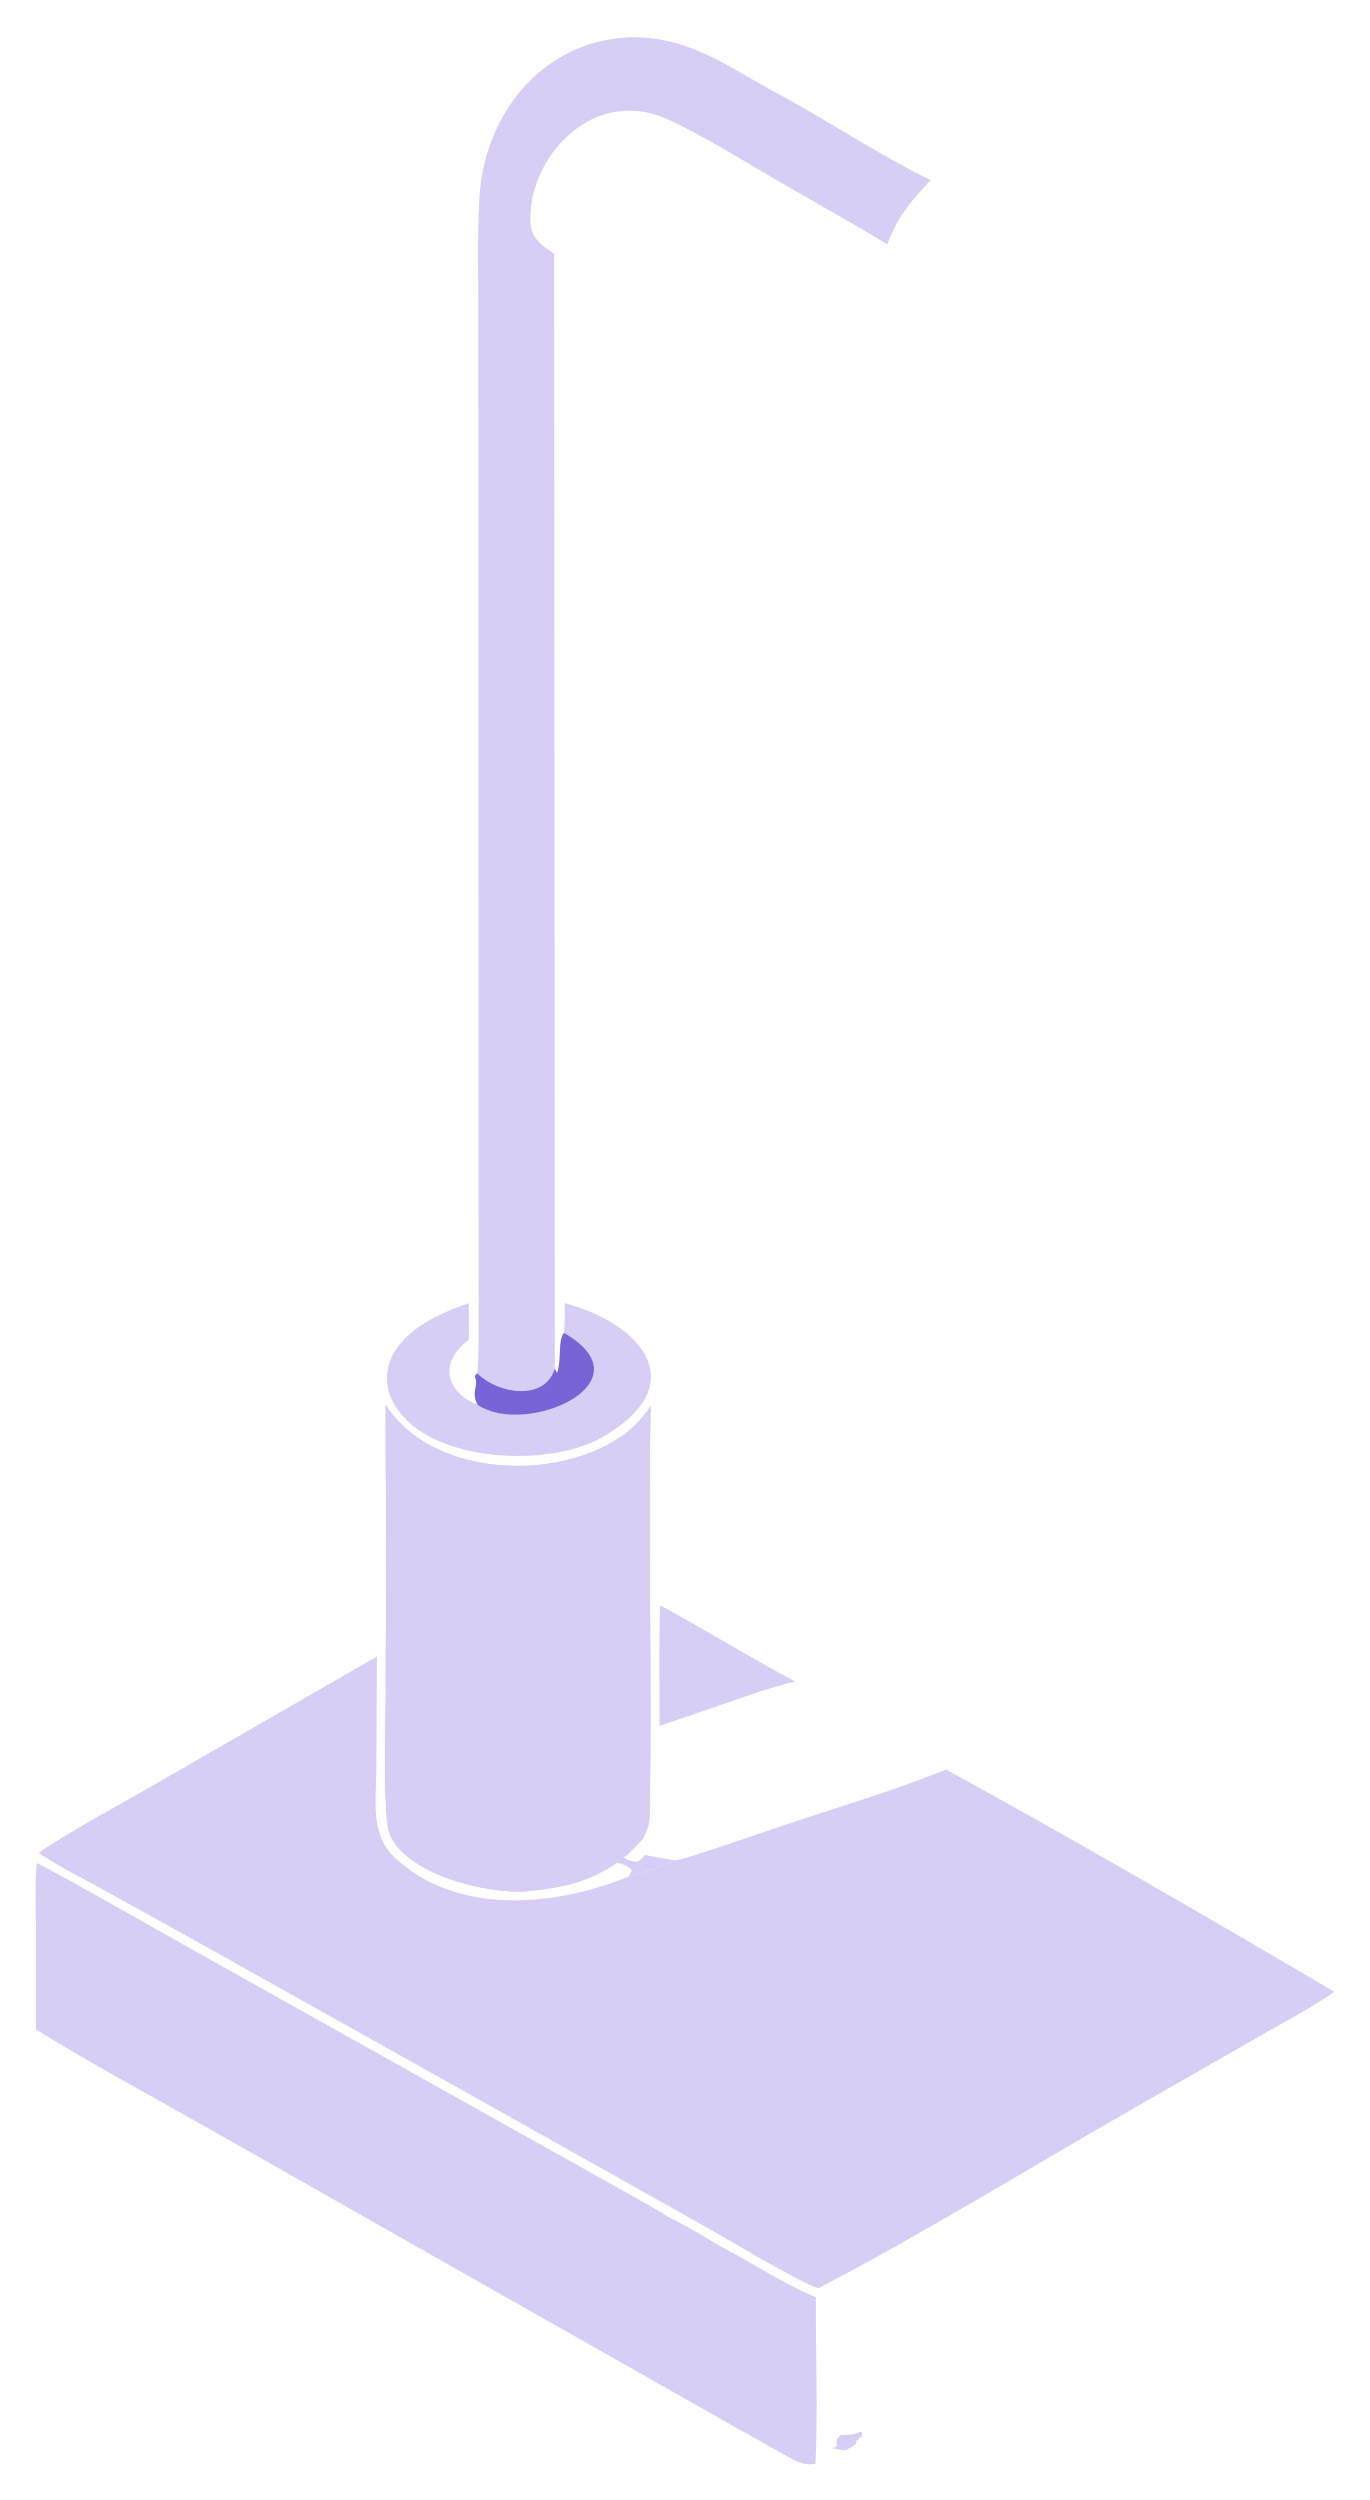
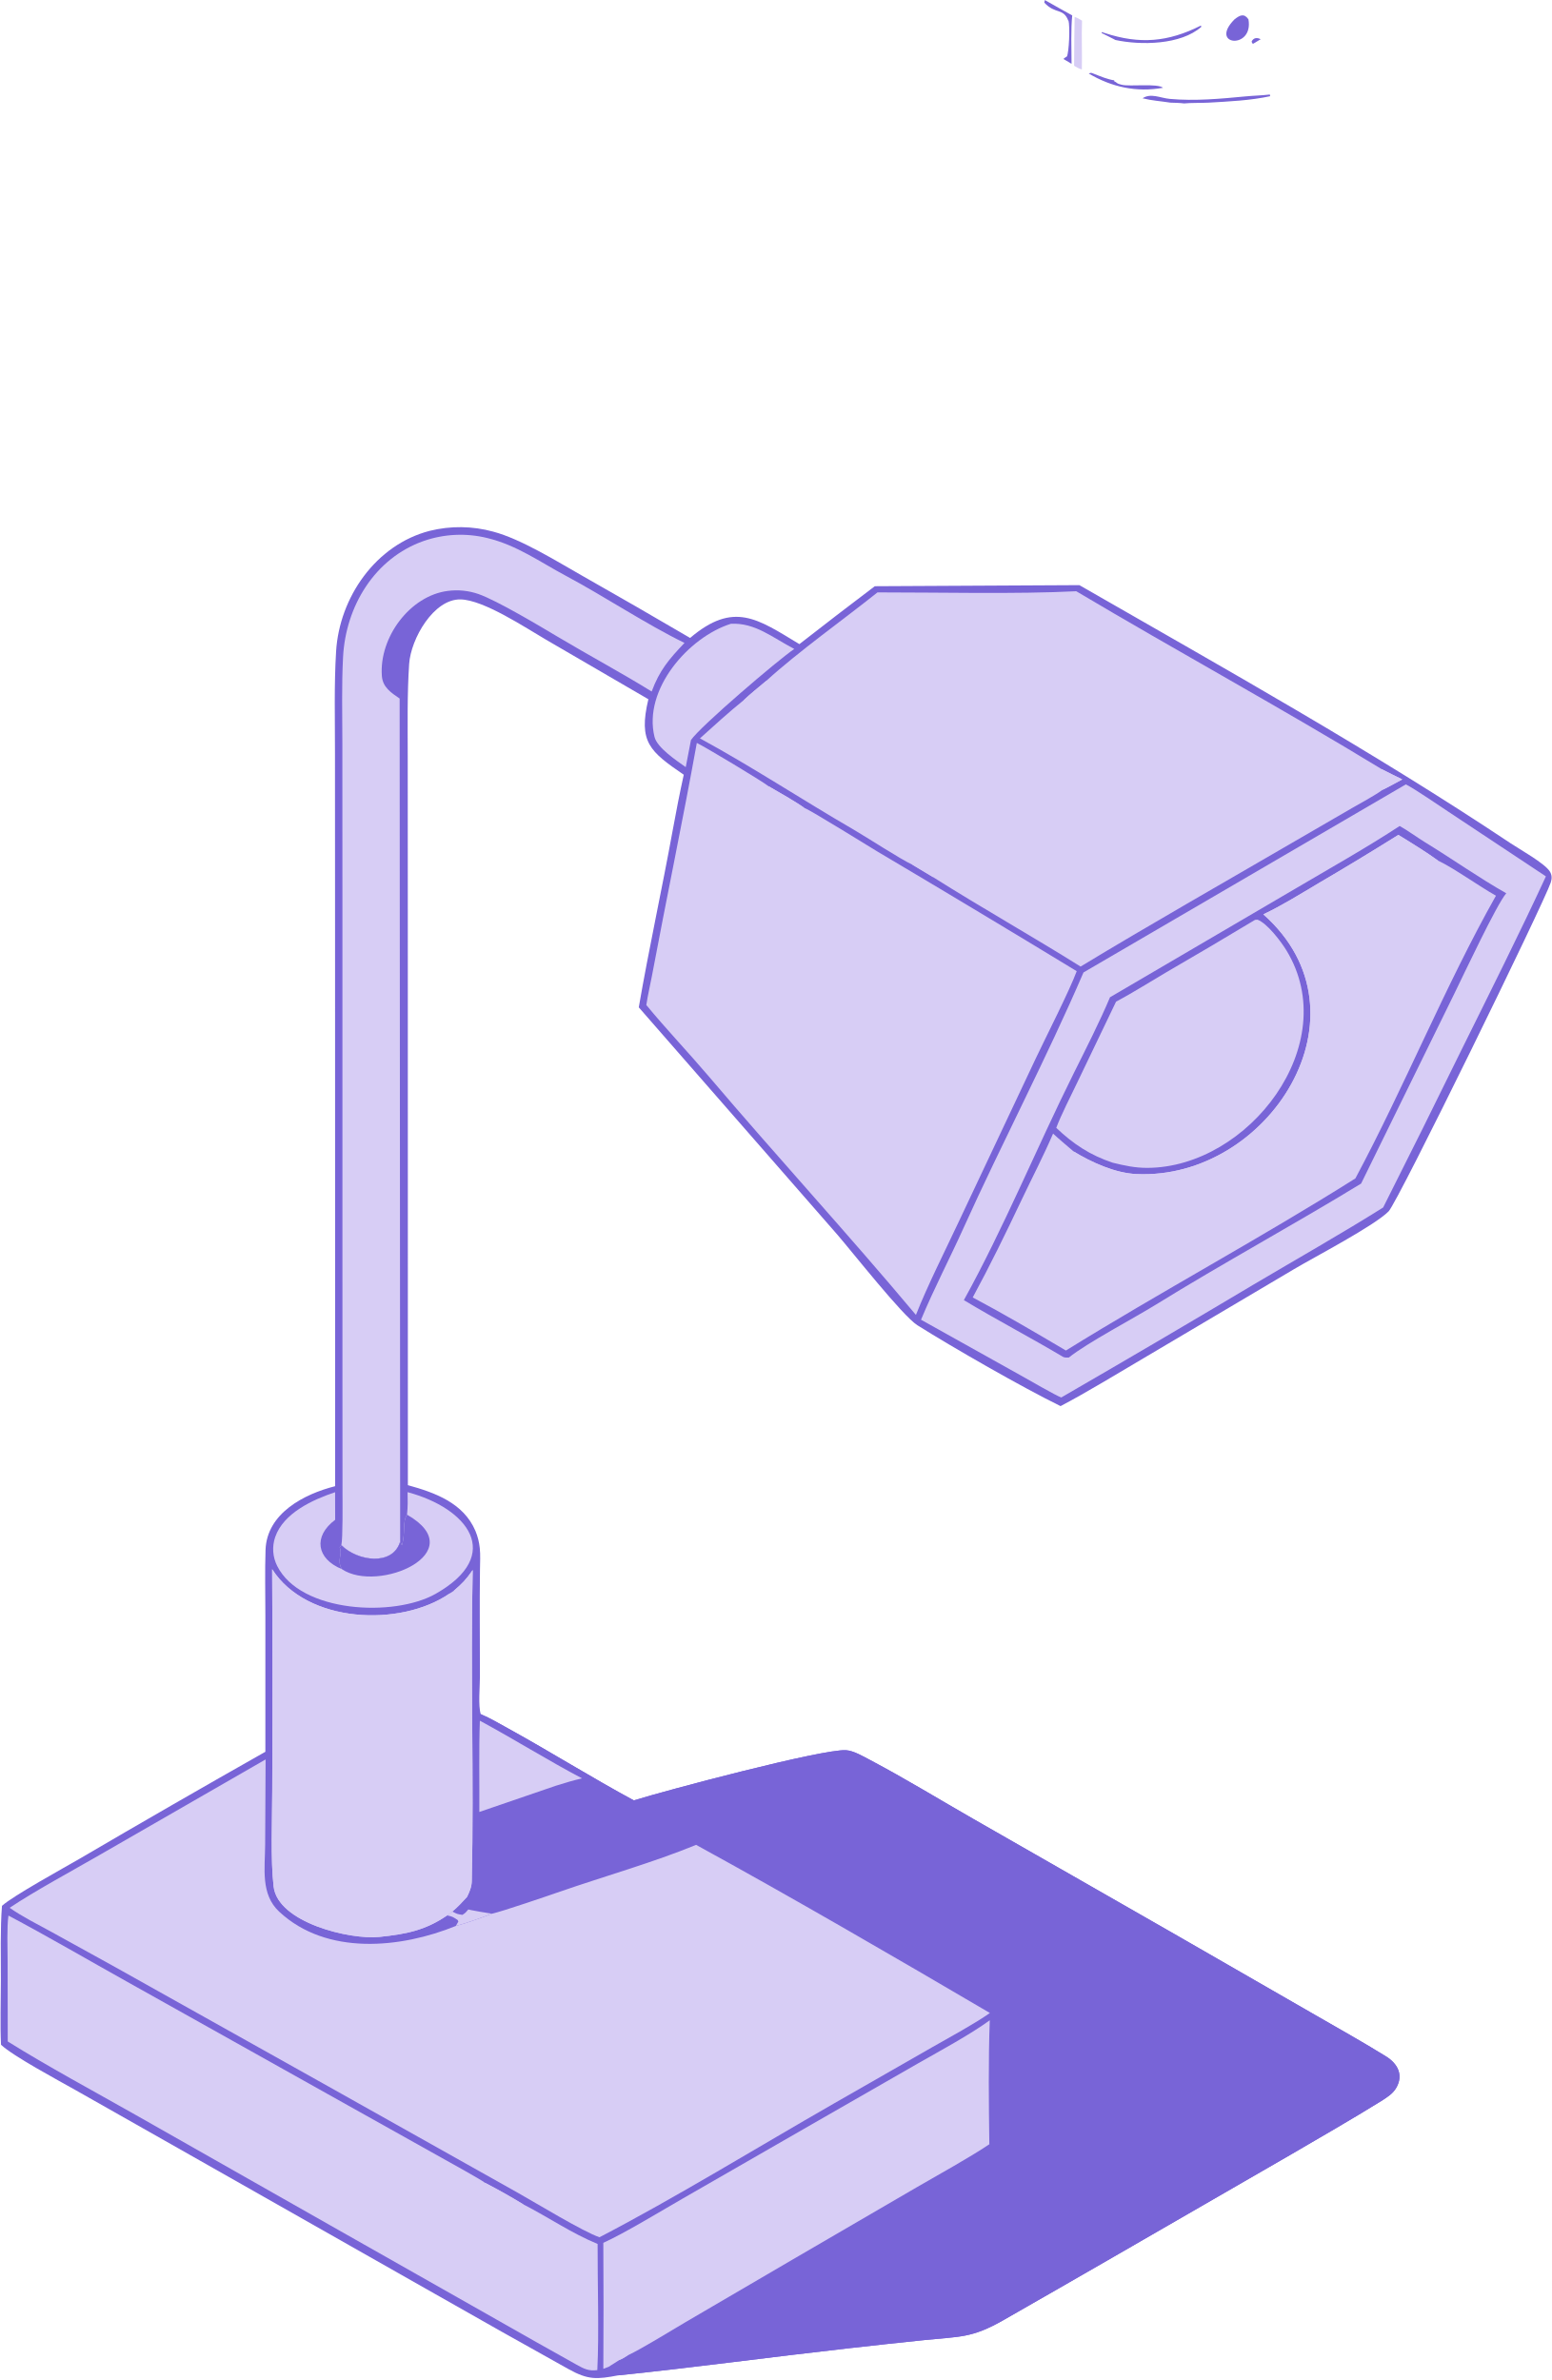
- <svg xmlns="http://www.w3.org/2000/svg" viewBox="0 0 631.6 1153.3" width="631.6" height="1153.3" fill="none">
-   <g transform="translate(-1850.0, -8490.4)">
+ <svg xmlns="http://www.w3.org/2000/svg" viewBox="0 0 946.5 1451.7" width="946.5" height="1451.7" fill="none">
+   <g transform="translate(-1861.9, -8181.4)">
+     <path d="M2558.7 8241.35C2563.79 8237.98 2569.46 8241.19 2575.37 8241.73C2590.78 8243.12 2606.29 8241.64 2621.64 8240.19C2626.57 8239.72 2631.41 8239.64 2636.34 8239.05L2636.52 8240.08C2624.55 8242.7 2611.36 8243.28 2599.16 8244C2595.06 8244.24 2587.56 8244.07 2584.04 8244.49C2581.43 8244.13 2578.3 8244.1 2575.62 8244C2569.67 8243.06 2564.62 8242.82 2558.7 8241.35Z" fill="#7864D7" />
+     <path d="M2533.93 8200.96L2535.62 8201.53C2557.08 8208.59 2574.33 8207.04 2594.28 8196.99L2594.55 8197.77C2582.04 8208.84 2557.55 8209.12 2542.08 8205.78C2542.43 8205.86 2533.67 8201.48 2533.75 8201.58L2533.93 8200.96Z" fill="#7864D7" />
+     <path d="M2525.91 8226.27C2527.37 8225.61 2527.21 8225.72 2529.16 8226.46C2533.17 8228.01 2537.25 8229.78 2541.55 8230.43L2541.24 8230.81C2543.71 8232.02 2542.3 8232.22 2546.06 8233.11C2551.1 8234.31 2567.78 8232.11 2571.19 8234.94C2554.97 8237.85 2539.93 8234.54 2525.91 8226.27Z" fill="#7864D7" />
+     <path d="M2626.17 8208.08L2625.52 8207.74L2625.24 8206.62C2626.54 8204.28 2628.63 8204.23 2630.75 8205.32L2626.17 8208.08Z" fill="#7864D7" />
+     <path d="M2614.74 8193.24C2617.98 8190.68 2620.59 8189.3 2623.28 8193.18C2626.61 8211.81 2598.84 8209.36 2614.74 8193.24Z" fill="#7864D7" />
+     <path d="M2499.13 8181.44C2504.64 8184.5 2510.31 8187.86 2515.82 8190.81C2514.95 8198.53 2515.35 8212.09 2515.4 8220.32L2510.43 8217.36C2511.16 8216.68 2511.75 8216.36 2512.58 8215.83C2513.81 8213.42 2514.61 8197.82 2513.47 8193.53L2513.51 8194.28C2510.5 8185.96 2505.53 8190.37 2498.77 8182.98L2499.13 8181.44Z" fill="#7864D7" />
+     <path d="M2517.27 8191.69C2519.17 8192.37 2520.1 8192.99 2521.79 8194.01C2521.41 8203.91 2521.93 8213.88 2521.67 8223.77C2519.55 8223.11 2518.82 8222.6 2516.96 8221.51C2517 8211.56 2517.1 8201.63 2517.27 8191.69Z" fill="#D7CDF5" />
+     <path d="M2066.29 9087.91L2066.24 8753.08L2066.19 8640.82C2066.19 8620.31 2065.62 8599.18 2066.87 8578.76C2068.89 8545.68 2091.11 8513.68 2123.93 8505.2C2136.69 8502.03 2150.05 8502.2 2162.73 8505.69C2179.8 8510.26 2201.17 8523.61 2216.91 8532.54C2238.96 8545.04 2260.92 8557.7 2282.78 8570.52C2309.44 8547.86 2324 8558.97 2349.42 8574.29C2364.65 8562.4 2379.98 8550.62 2395.4 8538.97L2520.17 8538.31C2608.75 8589.21 2698.22 8639.12 2783.24 8695.81C2788.69 8699.45 2803.77 8707.85 2807.02 8712.86C2808.42 8715.02 2808.44 8717.29 2807.65 8719.69C2803.61 8732 2714.44 8914.51 2708.76 8920.28C2700.12 8929.06 2663.64 8948.07 2651.04 8955.56L2559.75 9009.6C2543.5 9019.14 2525.23 9030.37 2508.71 9039.07C2485.74 9027.87 2442.77 9003.21 2421.39 8989.75C2412.32 8984.04 2381.41 8944.65 2372.37 8934.26L2251.47 8795.84C2257.68 8759.82 2265.61 8723.86 2272.15 8687.87C2274.2 8676.61 2276.44 8665.11 2278.9 8653.95C2258.23 8639.76 2251.06 8634.1 2257.32 8607.91L2194.83 8571.54C2182.52 8564.37 2156.91 8547.3 2142.78 8547.02C2126.37 8546.69 2112.47 8571.01 2111.43 8586.37C2110.19 8604.64 2110.55 8623.63 2110.56 8642.41L2110.61 8745.26L2110.65 9087.29C2127.1 9091.82 2144.58 9098.09 2151.85 9115.2C2153.24 9118.53 2154.13 9122.05 2154.5 9125.64C2154.95 9129.92 2154.68 9134.63 2154.62 9138.97C2154.33 9160.72 2154.63 9182.49 2154.59 9204.24C2154.59 9209.98 2153.45 9222.09 2155.11 9226.96C2161.05 9229.53 2166.46 9232.73 2172.11 9235.85C2197.72 9249.99 2222.75 9265.67 2248.46 9279.57C2267.97 9273.46 2363.52 9248.1 2377.82 9248.95C2382.49 9249.23 2388.42 9252.76 2392.51 9254.91C2413.9 9266.21 2434.69 9278.97 2455.7 9290.99L2578.4 9361.22L2663.98 9410.46C2678.4 9418.79 2693.04 9426.95 2707.16 9435.7C2714.28 9440.11 2717.91 9447.02 2713.49 9454.76C2711.39 9458.45 2708.28 9460.3 2704.82 9462.61C2686.31 9474.06 2667.29 9485.01 2648.48 9495.98L2541.56 9557.7C2518.94 9570.71 2496.29 9583.79 2473.62 9596.72C2454.51 9607.62 2447.18 9606.54 2425.8 9608.73C2410.06 9610.35 2394.34 9612.06 2378.61 9613.85C2332.51 9619.02 2284.83 9625.54 2239.01 9630.25C2225.8 9632.77 2220.65 9633.13 2208.6 9626.45C2181.25 9611.26 2154 9595.85 2126.81 9580.38L1983.49 9499.07L1907.57 9456.05C1897.59 9450.4 1869.86 9435.56 1862.52 9428.62C1861.93 9417.05 1862.42 9401.2 1862.43 9389.37C1862.45 9375.28 1862.01 9357.65 1863.11 9343.88C1869.96 9337.68 1900.67 9320.85 1910.3 9315.24C1947.95 9293.17 1985.76 9271.4 2023.74 9249.91L2023.74 9166.85C2023.75 9153.57 2023.39 9140.09 2023.84 9126.84C2024.6 9104.41 2047.36 9092.71 2066.29 9087.91Z" fill="#7864D7" />
+     <path d="M2146.74 9338.42L2147.97 9338.14C2154.54 9333.16 2151.73 9292.85 2151.68 9283.66L2151.93 9190.56C2151.94 9175.37 2152.36 9160.16 2151.57 9144.97C2151.42 9142.12 2151.59 9141.71 2152.99 9139.44C2153.65 9152.21 2151.31 9221.44 2153.94 9227.75L2155.11 9226.96C2161.05 9229.53 2166.46 9232.73 2172.11 9235.85C2197.72 9249.99 2222.75 9265.67 2248.46 9279.57C2267.97 9273.46 2363.52 9248.1 2377.82 9248.95C2382.49 9249.23 2388.42 9252.76 2392.51 9254.91C2413.9 9266.21 2434.69 9278.97 2455.7 9290.99L2578.4 9361.22L2663.98 9410.46C2678.4 9418.79 2693.04 9426.95 2707.16 9435.7C2714.28 9440.11 2717.91 9447.02 2713.49 9454.76C2711.39 9458.45 2708.28 9460.3 2704.82 9462.61C2686.31 9474.06 2667.29 9485.01 2648.48 9495.98L2541.56 9557.7C2518.94 9570.71 2496.29 9583.79 2473.62 9596.72C2454.51 9607.62 2447.18 9606.54 2425.8 9608.73C2410.06 9610.35 2394.34 9612.06 2378.61 9613.85C2332.51 9619.02 2284.83 9625.55 2239.01 9630.26L2241.8 9627.6L2240.95 9626.01C2237.05 9624.73 2237.14 9624.69 2233.09 9625.06L2229.85 9626.28L2226.18 9627.07C2227.32 9604.62 2226.27 9573.61 2226.36 9550.13C2210 9543.34 2196.82 9534.07 2181.31 9526.12C2173.56 9521.39 2165.66 9516.94 2157.6 9512.76C2155.37 9510.94 2136.45 9500.49 2132.81 9498.45L2074.38 9465.75L1939.22 9390.07C1915.45 9376.78 1891.03 9362.55 1867.06 9349.81L1868.17 9348.6L1867.79 9345.07C1882.95 9334.91 1906.01 9322.47 1922.2 9313.11L2023.88 9254.58L2023.61 9306.57C2023.52 9320.97 2020.71 9336.77 2032.2 9347.47C2061.19 9374.47 2106.53 9369.76 2139.91 9356.14L2141.42 9353.46L2141.05 9352.56C2138.3 9350.77 2137.92 9350.35 2134.6 9349.72L2137.76 9347.34C2140.68 9345.01 2144.17 9341.25 2146.74 9338.42Z" fill="#7864D7" />
    <path d="M1867.79 9345.07C1882.95 9334.91 1906.01 9322.47 1922.2 9313.11L2023.88 9254.58L2023.61 9306.57C2023.52 9320.97 2020.71 9336.77 2032.2 9347.47C2061.19 9374.47 2106.53 9369.76 2139.91 9356.14C2146.29 9354.53 2155.88 9350.99 2162.12 9348.61C2168.17 9347.34 2196.9 9337.48 2203.4 9335.22C2230.12 9325.96 2260.62 9317.31 2286.43 9306.69C2344.86 9338.7 2408.01 9375.42 2465.6 9409.24C2456.29 9415.83 2440.66 9424.26 2430.55 9430.04L2370.1 9464.66C2325.08 9490.47 2272.9 9522.45 2227.51 9546.03C2217.75 9542.78 2188.2 9524.8 2177.62 9518.86L2061.71 9453.78L1932.26 9381.31L1893.23 9359.75C1885.26 9355.39 1875 9350.23 1867.79 9345.07Z" fill="#D7CDF5" />
+     <path d="M2229.84 9549.44C2243.05 9543.42 2264.96 9530.08 2278.29 9522.41L2357.05 9477.12L2422 9439.85C2435.02 9432.42 2453.67 9422.36 2465.53 9413.67C2464.62 9437.65 2464.93 9465.22 2465.26 9489.31C2452.44 9497.88 2434.95 9507.43 2421.36 9515.33L2344.81 9559.9L2279.72 9597.97C2270.36 9603.45 2253.89 9613.74 2244.65 9618.11C2242.67 9619.35 2241.85 9619.98 2239.67 9620.87L2233.09 9625.06L2229.85 9626.28C2230.01 9600.67 2230.01 9575.05 2229.84 9549.44Z" fill="#D7CDF5" />
    <path d="M2239.67 9620.87C2237.66 9620.56 2235.75 9620.18 2233.76 9619.81C2238.45 9618.76 2233.67 9617.85 2237.67 9613.73C2241.18 9613.57 2243.59 9613.86 2246.69 9612.18L2247.66 9612.58L2247.59 9614.29L2245.16 9616.45L2244.65 9618.11C2242.67 9619.35 2241.86 9619.98 2239.67 9620.87Z" fill="#D7CDF5" />
    <path d="M2137.76 9347.34C2140.73 9348.88 2140.62 9348.88 2143.9 9349.39C2145.93 9348.11 2145.97 9347.88 2147.57 9346.03C2145.88 9346.04 2163.61 9349.09 2162.12 9348.61C2155.88 9350.99 2146.29 9354.53 2139.91 9356.14L2141.42 9353.46L2141.05 9352.56C2138.3 9350.77 2137.92 9350.36 2134.6 9349.72L2137.76 9347.34Z" fill="#D7CDF5" />
    <path d="M2154.55 9230.95C2175.47 9242.27 2195.7 9254.94 2216.87 9266.13C2211.16 9267.43 2206.42 9268.9 2200.84 9270.64L2154.23 9286.62C2154.35 9268.47 2153.9 9248.94 2154.55 9230.95Z" fill="#D7CDF5" />
    <path d="M1867.06 9349.81C1891.03 9362.55 1915.45 9376.78 1939.22 9390.07L2074.38 9465.75L2132.81 9498.45C2136.45 9500.49 2155.37 9510.94 2157.6 9512.76C2165.66 9516.94 2173.56 9521.39 2181.31 9526.12C2196.82 9534.07 2210 9543.34 2226.36 9550.13C2226.27 9573.61 2227.32 9604.62 2226.18 9627.07C2220.94 9627.76 2218.1 9626.3 2213.55 9623.77C2197.28 9614.75 2181.09 9605.52 2164.91 9596.34L2069.09 9542.04L1944.4 9471.28C1919.3 9457.06 1890.96 9441.81 1866.62 9426.61L1866.55 9377.76C1866.52 9370.45 1866.03 9356.42 1867.06 9349.81Z" fill="#D7CDF5" />
    <path d="M2157.6 9512.76C2165.66 9516.94 2173.56 9521.39 2181.31 9526.12C2174.44 9526.32 2160.04 9520.55 2157.6 9512.76Z" fill="#D7CDF5" />
    <path d="M2027.87 9138.52C2048.93 9171.61 2106.06 9174.09 2136.08 9153.38L2138.6 9151.75C2143.99 9147.06 2145.93 9145.15 2150.18 9139.05C2148.76 9202.13 2151.04 9265.7 2149.62 9328.8C2149.55 9332.32 2148.26 9335.32 2146.74 9338.42C2144.17 9341.25 2140.68 9345.01 2137.76 9347.34L2134.6 9349.72C2121.2 9358.88 2109.52 9361.15 2093.28 9362.84C2075.36 9364.7 2031.36 9354.12 2028.77 9332.14C2026.83 9315.74 2027.9 9290.94 2027.93 9273.54C2028.14 9228.54 2028.12 9183.53 2027.87 9138.52Z" fill="#D7CDF5" />
    <path d="M2027.87 9138.52C2048.93 9171.61 2106.06 9174.09 2136.08 9153.38C2138.75 9154.23 2137.96 9153.59 2139.78 9155.4L2139.29 9156.95C2112.96 9170.07 2088.37 9174.01 2059.61 9165.74C2050.3 9163.07 2044.45 9158.71 2036.14 9156.76L2034.86 9156.47C2033.66 9154.31 2033.93 9155.44 2034.41 9152.96C2037.96 9152.75 2037.08 9156.01 2040.72 9155.95L2040.64 9155.26C2039.06 9154.06 2037.59 9152.81 2036.17 9151.43C2032.85 9150.72 2034.56 9150.79 2030.83 9151.94C2029.03 9158.84 2030.35 9193.95 2030.28 9203.15L2030.16 9303.1C2030.2 9309.25 2028.47 9325.29 2030.7 9329.86C2041.49 9352 2058.29 9358.49 2081.65 9360.07C2091.18 9360.71 2098.37 9359.88 2107.65 9356.54C2111.19 9355.27 2119.65 9355.05 2123.53 9353.54C2126.24 9351.69 2146.32 9333.98 2146.33 9332.96C2146.36 9321.1 2148.72 9276.48 2148.41 9267.21C2147.41 9237.22 2146.56 9209.64 2146.93 9180.58C2147.04 9192.16 2146.91 9204.8 2147.8 9216.23C2148.48 9207.09 2150.41 9152.98 2145.65 9149.1C2142.67 9151.36 2142.32 9151.75 2138.6 9151.75C2143.99 9147.06 2145.93 9145.15 2150.18 9139.05C2148.76 9202.13 2151.04 9265.7 2149.62 9328.8C2149.55 9332.32 2148.26 9335.32 2146.74 9338.42C2144.17 9341.25 2140.68 9345.01 2137.76 9347.34L2134.6 9349.72C2121.2 9358.88 2109.52 9361.15 2093.28 9362.84C2075.36 9364.7 2031.36 9354.12 2028.77 9332.14C2026.83 9315.74 2027.9 9290.94 2027.93 9273.54C2028.14 9228.54 2028.12 9183.53 2027.87 9138.52Z" fill="#D7CDF5" />
+     <path d="M2719.28 8659.84C2725.14 8662.83 2739.23 8672.59 2745.26 8676.54L2804.69 8715.96C2788.69 8750.59 2770.14 8787.57 2753.15 8821.9C2737.44 8854 2721.54 8886 2705.44 8917.91C2680.32 8933.71 2651.87 8949.84 2626.16 8965.07C2587.31 8988.24 2548.3 9011.15 2509.13 9033.8C2506.66 9033.1 2488.01 9022.36 2484.19 9020.22L2423.6 8986.38C2431.42 8967.53 2441.17 8948.95 2449.56 8930.34C2472.76 8878.94 2500.54 8826.12 2522.68 8774.55L2719.28 8659.84Z" fill="#D7CDF5" />
+     <path d="M2715.51 8685.22C2719.67 8687.47 2726.75 8692.58 2731.23 8695.31C2747.51 8705.23 2763.96 8716.92 2780.51 8726.26C2774.69 8732.94 2754.34 8776.29 2748.99 8787.19L2691.99 8903.33C2651.2 8928.26 2607.71 8951.88 2566.93 8977.11C2553.51 8985.42 2524.57 9000.68 2513.72 9009.46C2512.67 9009.52 2511.06 9009.54 2510.16 9009C2490.26 8997.16 2469.53 8986.36 2449.73 8974.42C2474.05 8930.49 2494.37 8880.92 2516.83 8835.85C2524.12 8821.22 2532.57 8804.63 2538.86 8789.68L2652.08 8723.33C2672.22 8711.48 2696.08 8697.99 2715.51 8685.22Z" fill="#7864D7" />
+     <path d="M2714.7 8690.65C2722.2 8695.24 2731.93 8701.24 2738.94 8706.34C2748.87 8711.09 2763.78 8721.87 2774.23 8727.74C2743.26 8782.65 2718.41 8844.31 2688.5 8900.18C2631.51 8936.13 2569.65 8969.4 2511.96 9005.16C2493.54 8994.28 2474.02 8982.8 2455.13 8972.78C2465.71 8953.28 2475.34 8933.51 2484.84 8913.47C2491.07 8900.34 2498.43 8886.15 2504.14 8872.84C2506.15 8874.83 2516.62 8883.72 2516.59 8883.68C2527.59 8890.41 2541.91 8896.91 2554.91 8897.52C2635.3 8901.33 2700.91 8799.77 2632.36 8739.12C2643.65 8733.77 2655.13 8726.6 2665.86 8720.23C2682.28 8710.62 2698.57 8700.76 2714.7 8690.65Z" fill="#D7CDF5" />
+     <path d="M2714.7 8690.65C2722.2 8695.24 2731.93 8701.24 2738.94 8706.34C2732.15 8706.21 2717.3 8694.07 2714.91 8695.33C2703.35 8701.37 2645.91 8732.91 2642.25 8742.5C2643.24 8743.49 2642.59 8743.1 2644.32 8743.41C2673.47 8779.05 2667.6 8833.42 2635.68 8865.77C2621.68 8879.96 2617.55 8881.21 2601.62 8891.68C2584.32 8903.05 2523.1 8904.77 2516.59 8883.68C2527.59 8890.41 2541.91 8896.91 2554.91 8897.52C2635.3 8901.33 2700.91 8799.77 2632.36 8739.12C2643.65 8733.77 2655.13 8726.6 2665.86 8720.23C2682.28 8710.62 2698.57 8700.76 2714.7 8690.65Z" fill="#D7CDF5" />
+     <path d="M2627.33 8742.46L2628.86 8742.38C2634.77 8744.63 2643.14 8755.66 2646.49 8761.17C2681.3 8818.42 2623.22 8893.42 2561.78 8893.75C2554.12 8893.79 2547.87 8892.39 2540.49 8890.6C2526.72 8886 2516.54 8879.28 2506.07 8869.34C2508.96 8861.58 2515.17 8849.46 2518.87 8841.71L2542.53 8792.39C2551.96 8787.41 2563.9 8779.9 2573.27 8774.4C2591.38 8763.91 2609.4 8753.26 2627.33 8742.46Z" fill="#D7CDF5" />
+     <path d="M2397.04 8542.73C2434.89 8542.7 2481.34 8543.88 2518.27 8542.03C2579.43 8578.4 2644.08 8613.68 2704.47 8650.51C2708.55 8652.55 2713.02 8654.89 2717.11 8656.81C2713.52 8658.71 2708.57 8661.52 2705.01 8663.19C2701.38 8666.02 2690.88 8671.75 2686.47 8674.28L2651.54 8694.53C2608.28 8719.73 2563.65 8745.08 2520.9 8770.96C2491.27 8752.39 2460.22 8734.92 2430.98 8716.43L2418.3 8708.82C2411.11 8705.52 2390.55 8692.1 2382.27 8687.3C2351.22 8669.3 2320.27 8648.87 2288.76 8631.78C2296.99 8624.38 2306.84 8615.35 2315.41 8608.52C2319.35 8604.75 2325.14 8600.12 2329.42 8596.51C2348.9 8578.76 2376.08 8559.47 2397.04 8542.73Z" fill="#D7CDF5" />
+     <path d="M2704.47 8650.51C2708.55 8652.55 2713.02 8654.89 2717.11 8656.81C2713.52 8658.71 2708.57 8661.52 2705.01 8663.19C2706.43 8659.73 2705.28 8654.1 2704.47 8650.51Z" fill="#D7CDF5" />
+     <path d="M2329.42 8596.51C2328 8602.7 2324.66 8609.07 2317.6 8609.53L2315.41 8608.52C2319.35 8604.75 2325.14 8600.12 2329.42 8596.51Z" fill="#D7CDF5" />
+     <path d="M2418.3 8708.82C2423.4 8706.28 2426.65 8707.63 2430.33 8711.82C2430.6 8713.4 2430.93 8714.84 2430.98 8716.42L2418.3 8708.82Z" fill="#D7CDF5" />
+     <path d="M2286.87 8634.55C2292.76 8637.48 2325.51 8657.1 2330.71 8661.01C2336.32 8664.24 2347.26 8670.46 2352.55 8674.26C2356.32 8675.59 2391.2 8697.32 2396.99 8700.79C2437.65 8724.89 2478.17 8749.22 2518.55 8773.78C2514.29 8785.38 2499.74 8814 2493.78 8826.57L2446.73 8926.33C2438.41 8944.07 2427.57 8965.5 2420.49 8983.45C2379.46 8934.44 2335.62 8886.74 2294.19 8837.98C2281.83 8823.44 2268.1 8809.04 2256.07 8794.43C2256.89 8788.69 2258.37 8782.64 2259.44 8776.91C2268.34 8729.45 2278.28 8682.05 2286.87 8634.55Z" fill="#D7CDF5" />
+     <path d="M2330.71 8661.01C2336.32 8664.24 2347.26 8670.46 2352.55 8674.26C2343.56 8673.81 2343.18 8674.9 2336.01 8668.87L2337.05 8669.13C2334.69 8666.1 2331.22 8663.62 2330.71 8661.01Z" fill="#D7CDF5" />
    <path d="M2070.08 9123.88C2071.04 9119.68 2070.78 9097.32 2070.78 9091.9L2070.74 9022.98L2070.73 8727.24L2070.69 8634.48C2070.67 8617.23 2070.21 8599.3 2071.12 8582.11C2072.75 8551.31 2090.29 8521.92 2120.29 8511.37C2132.73 8507.05 2146.15 8506.42 2158.94 8509.54C2177.21 8513.95 2191.07 8524.12 2207.14 8532.69C2230.49 8545.15 2255.92 8562.12 2279.35 8573.55C2269.77 8583.65 2264.15 8590.23 2259.33 8603.19C2241.2 8591.95 2220.42 8580.79 2201.95 8569.76C2190.47 8562.9 2165.05 8547.76 2153.88 8543.8C2147.82 8541.66 2141.33 8540.99 2134.96 8541.84C2111.98 8544.77 2093.07 8570.1 2094.78 8593.67C2095.28 8600.59 2100.36 8603.87 2105.63 8607.48L2105.95 9121.7C2101.44 9136.81 2079.93 9133.69 2070.08 9123.88Z" fill="#D7CDF5" />
    <path d="M2110.46 9091.55C2146.91 9101.28 2169.64 9129.6 2127.68 9153.51C2102.18 9168.04 2045.11 9165.12 2030.94 9136.55C2028.17 9131.09 2027.73 9124.72 2029.73 9118.93C2034.79 9104.28 2052.65 9096.13 2066.26 9091.59L2066.31 9108.41C2052.71 9118.56 2054.98 9132.21 2070.37 9138.5C2067.08 9132.48 2071.04 9130.04 2069.06 9125.23L2070.08 9123.88C2079.93 9133.69 2101.44 9136.81 2105.95 9121.7C2106.13 9122.29 2106.71 9123.33 2107.01 9123.93C2109.32 9116.41 2107.16 9109.66 2110.14 9105.28C2110.65 9100.11 2110.57 9096.67 2110.46 9091.55Z" fill="#D7CDF5" />
    <path d="M2110.14 9105.28C2150.28 9128.3 2092.55 9153.48 2070.37 9138.5C2067.08 9132.48 2071.04 9130.04 2069.06 9125.23L2070.08 9123.88C2079.93 9133.69 2101.44 9136.81 2105.95 9121.7C2106.13 9122.29 2106.71 9123.33 2107.01 9123.93C2109.32 9116.41 2107.16 9109.66 2110.14 9105.28Z" fill="#7864D7" />
+     <path d="M2307.67 8561.87C2322.51 8561.16 2332.82 8570.2 2346.31 8577.24C2337.18 8583.25 2288.76 8624.59 2283.29 8632.81C2282.26 8638.32 2281.2 8643.82 2280.11 8649.32C2274.47 8645.32 2262.69 8637.52 2261.06 8630.87C2253.96 8602.01 2281.78 8570.01 2307.67 8561.87Z" fill="#D7CDF5" />
+     <path d="M2308.58 8564.86C2315.43 8564.68 2335.76 8571.55 2336.04 8578.59C2335.43 8579.97 2335.03 8581.12 2333.7 8581.89C2327.69 8585.38 2322.79 8591.68 2318.4 8597.08C2309.95 8598.87 2304.61 8609.89 2298.08 8613.49C2287.46 8619.36 2288.4 8624.76 2281.04 8631.86C2277.41 8634.44 2278.2 8636.76 2273.56 8637.87C2270.35 8636.16 2271.72 8637.31 2269.58 8633.99L2268.71 8634.55L2269.01 8637.27C2266.98 8637.08 2267.95 8637.4 2266.27 8635.74C2269.47 8629.07 2263.41 8628.27 2263.11 8624.35C2261.41 8601.97 2288.21 8568.89 2308.58 8564.86Z" fill="#D7CDF5" />
  </g>
</svg>
